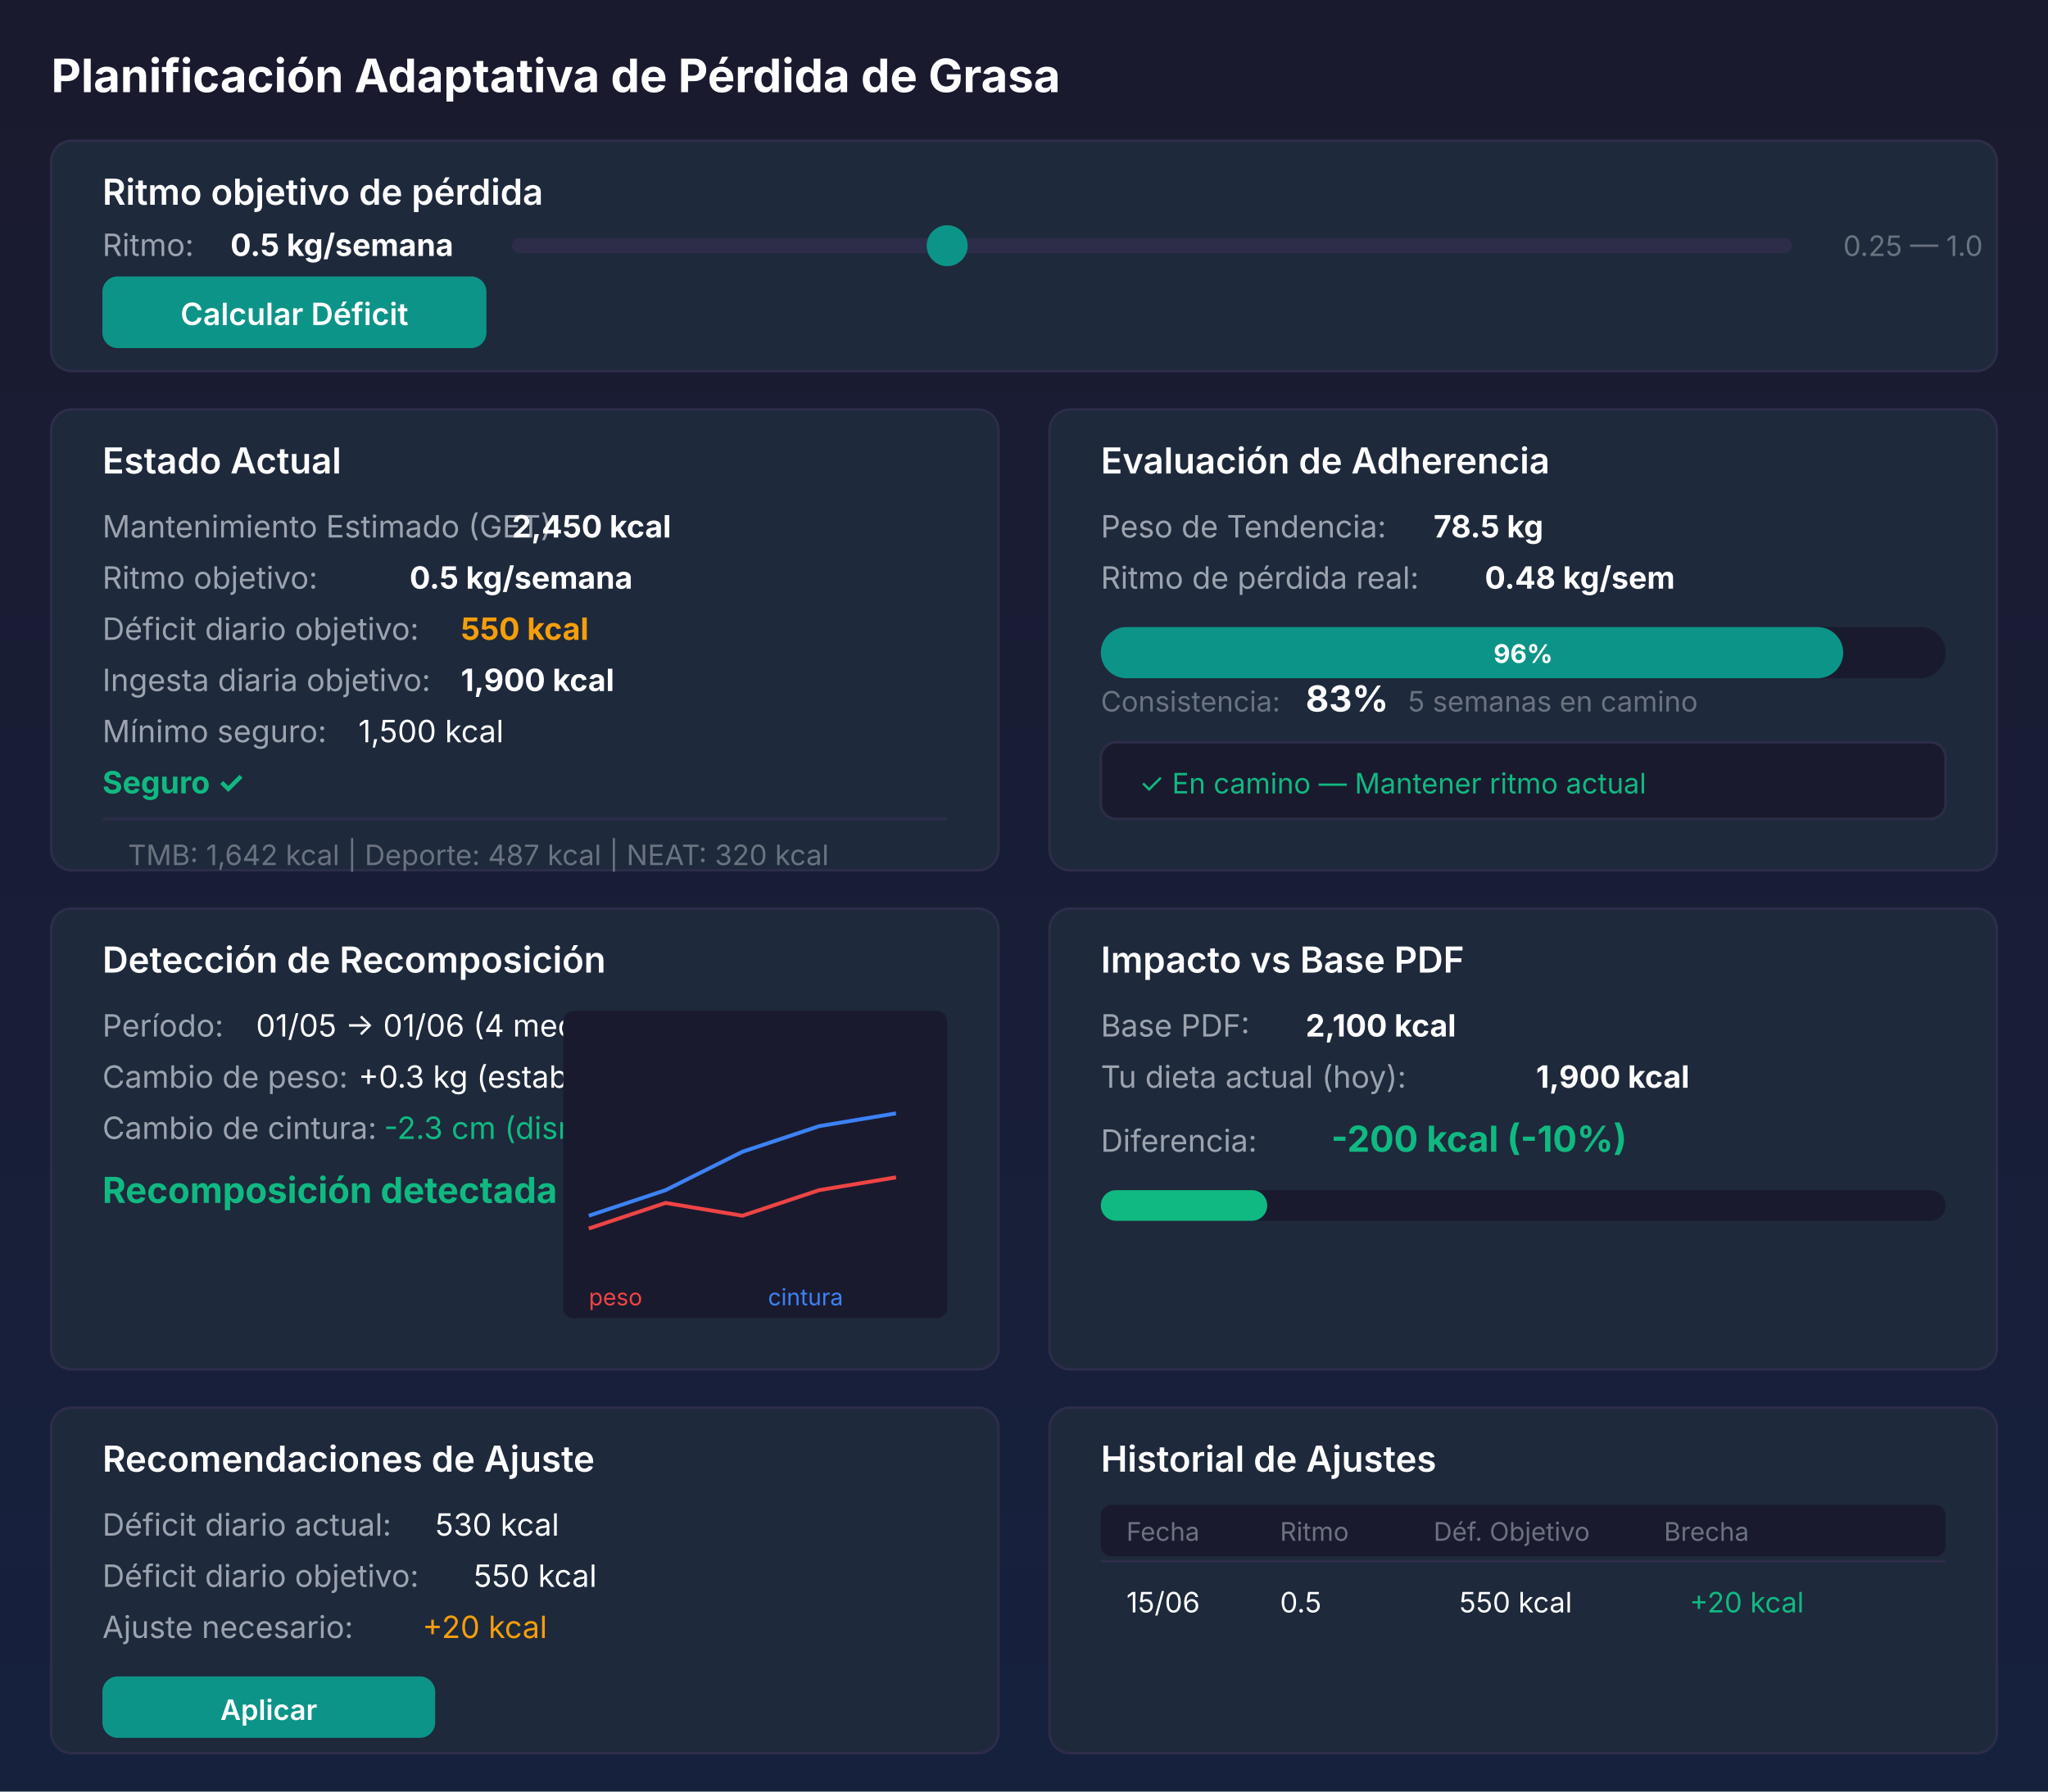
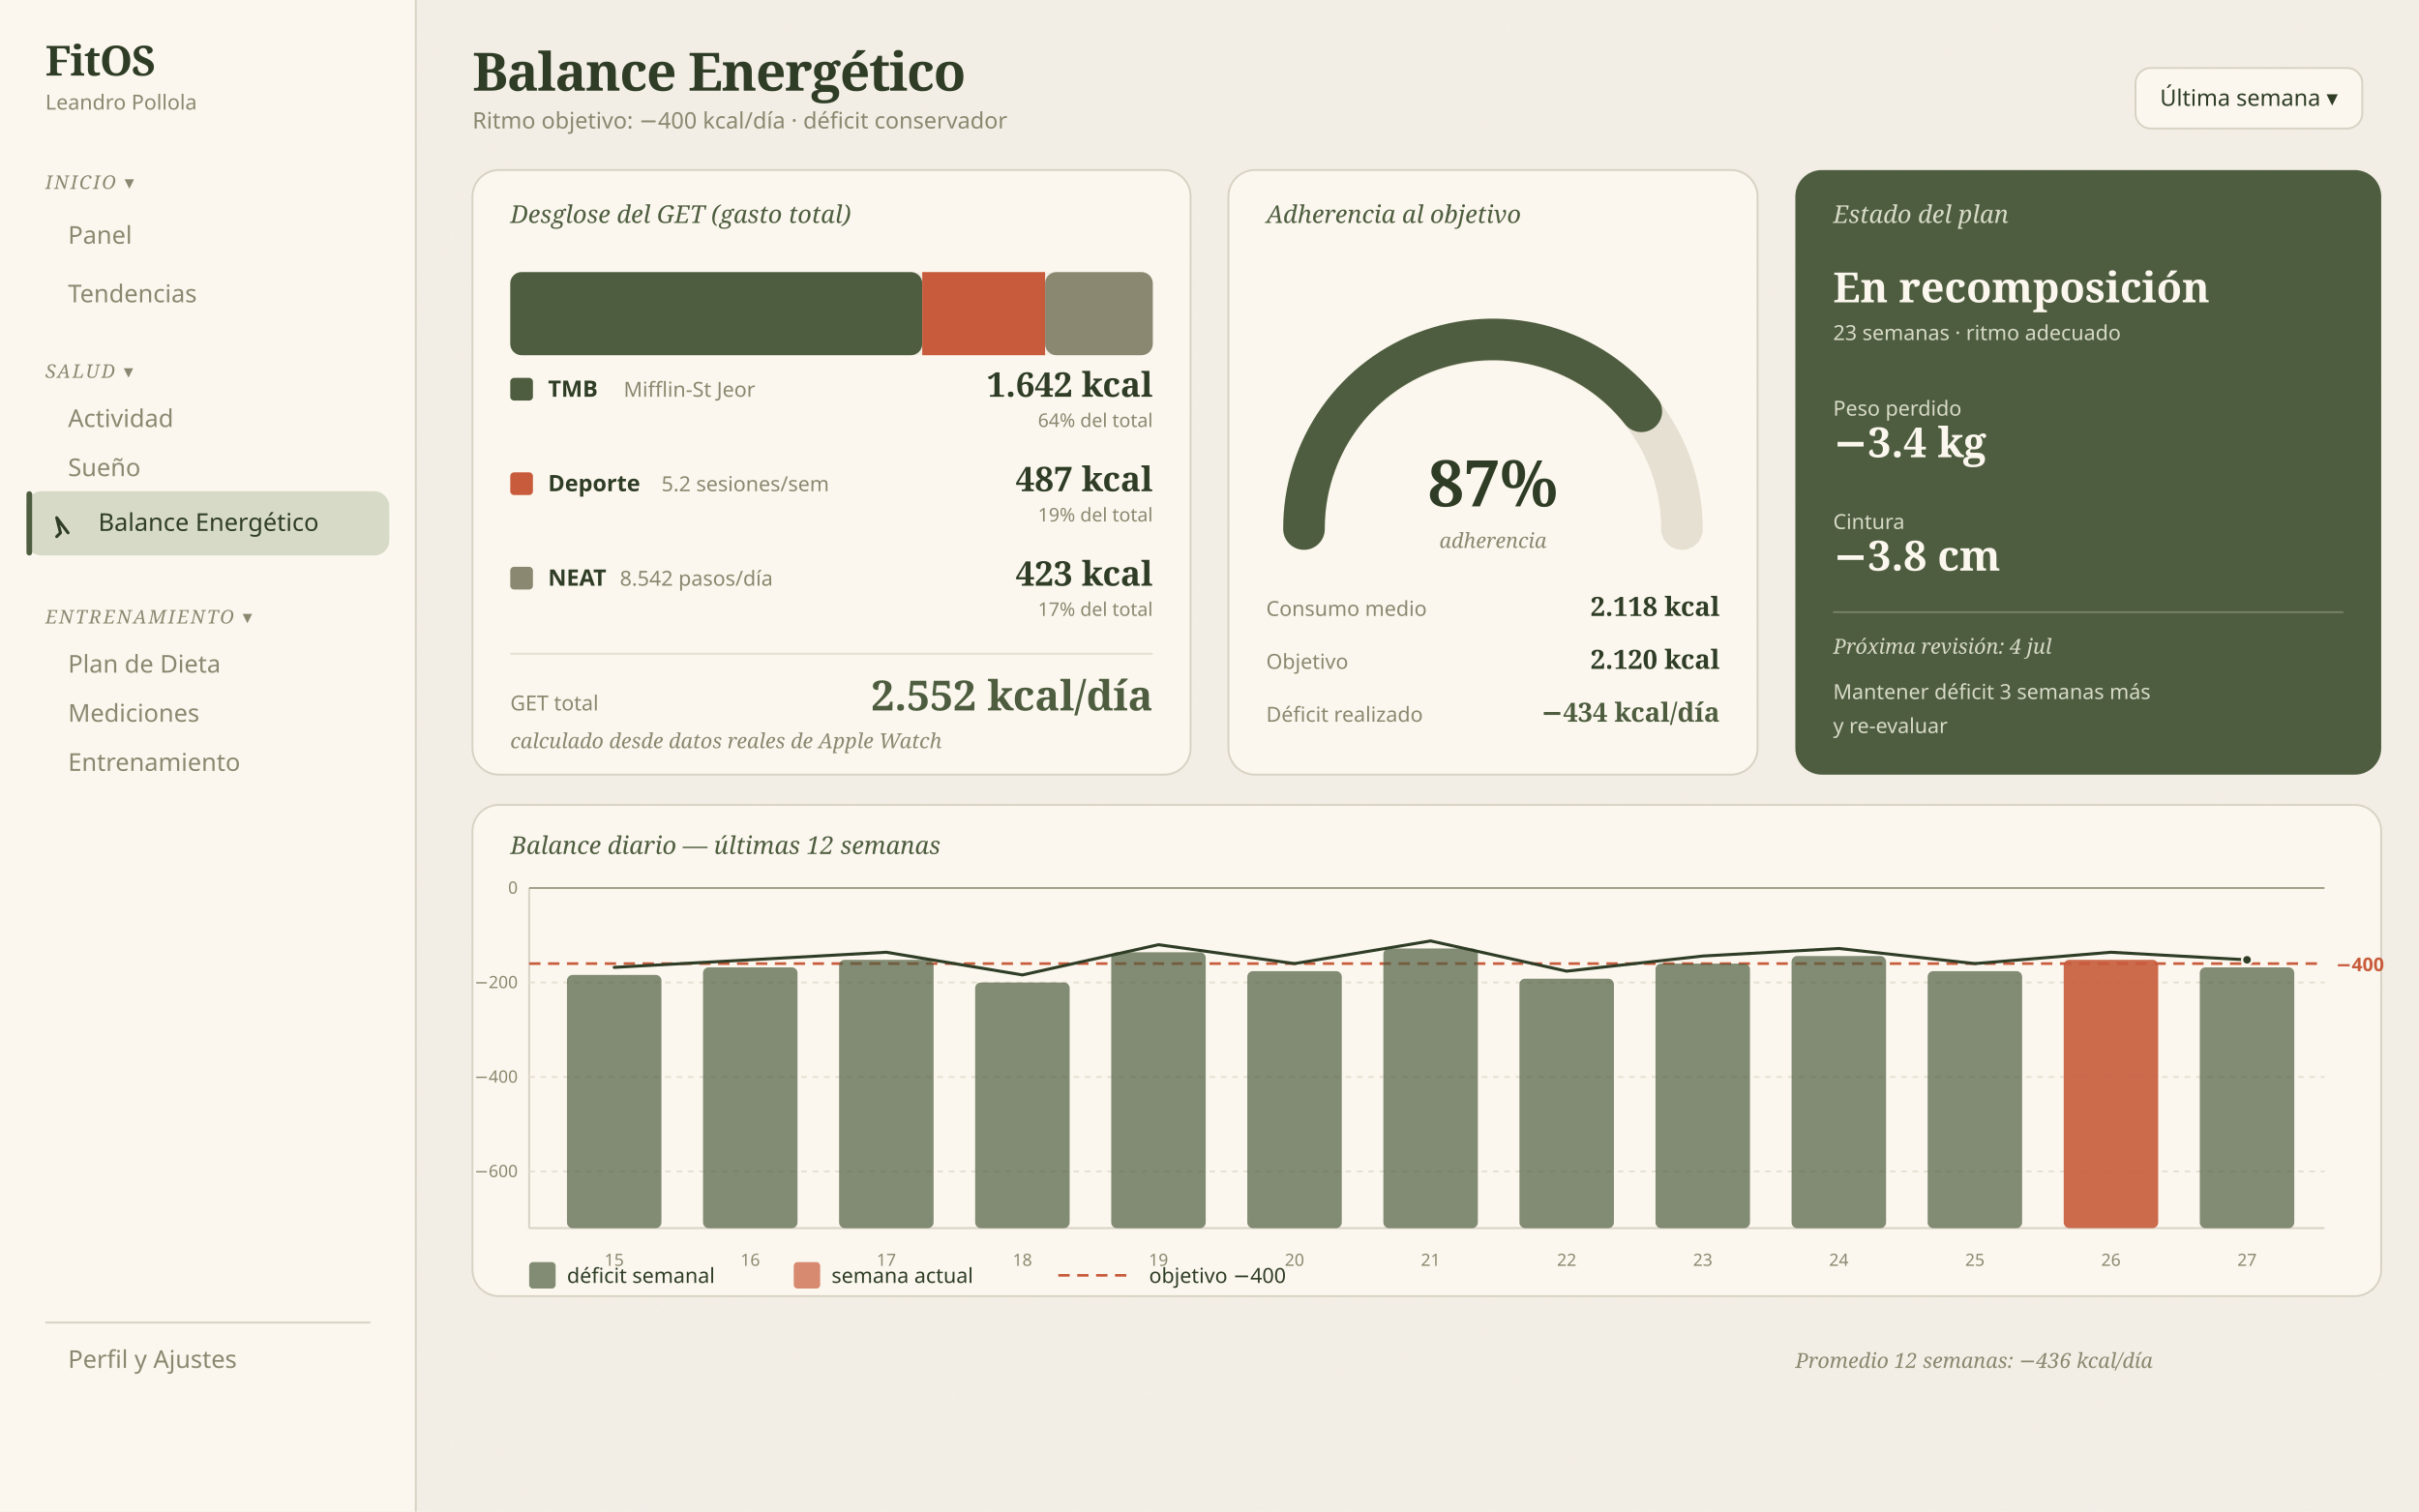
- <svg xmlns="http://www.w3.org/2000/svg" viewBox="0 0 800 700" font-family="system-ui, -apple-system, sans-serif">
+ <svg xmlns="http://www.w3.org/2000/svg" viewBox="0 0 1280 800" font-family="'Source Sans 3', 'Inter', sans-serif">
  <defs>
-     <linearGradient id="bg" x1="0" y1="0" x2="0" y2="1">
-       <stop offset="0%" stop-color="#1a1a2e" />
-       <stop offset="100%" stop-color="#16213e" />
-     </linearGradient>
+     <pattern id="grain" x="0" y="0" width="160" height="160" patternUnits="userSpaceOnUse">
+       <rect width="160" height="160" fill="#F4EFE6" />
+       <rect width="160" height="160" filter="url(#n)" opacity="0.04" />
+     </pattern>
+     <filter id="n">
+       <feTurbulence type="fractalNoise" baseFrequency="0.9" numOctaves="2" stitchTiles="stitch" />
+       <feColorMatrix values="0 0 0 0 0.12  0 0 0 0 0.10  0 0 0 0 0.09  1 0" />
+     </filter>
  </defs>
-   <rect width="800" height="700" fill="url(#bg)" />
-   <text x="20" y="36" fill="white" font-size="18" font-weight="bold">Planificación Adaptativa de Pérdida de Grasa</text>
-   <rect x="20" y="55" width="760" height="90" rx="8" fill="#1e293b" stroke="#2d2d4a" stroke-width="1" />
-   <text x="40" y="80" fill="white" font-size="14" font-weight="600">Ritmo objetivo de pérdida</text>
-   <text x="40" y="100" fill="#9ca3af" font-size="12">Ritmo:</text>
-   <text x="90" y="100" fill="white" font-size="12" font-weight="bold">0.5 kg/semana</text>
-   <rect x="200" y="93" width="500" height="6" rx="3" fill="#2d2d4a" />
-   <circle cx="370" cy="96" r="8" fill="#0D9488" />
-   <text x="720" y="100" fill="#6b7280" font-size="11">0.25 — 1.0</text>
-   <rect x="40" y="108" width="150" height="28" rx="6" fill="#0D9488" />
-   <text x="115" y="127" text-anchor="middle" fill="white" font-size="12" font-weight="600">Calcular Déficit</text>
-   <rect x="20" y="160" width="370" height="180" rx="8" fill="#1e293b" stroke="#2d2d4a" stroke-width="1" />
-   <text x="40" y="185" fill="white" font-size="14" font-weight="600">Estado Actual</text>
-   <text x="40" y="210" fill="#9ca3af" font-size="12">Mantenimiento Estimado (GET):</text>
-   <text x="200" y="210" fill="white" font-size="12" font-weight="bold">2,450 kcal</text>
-   <text x="40" y="230" fill="#9ca3af" font-size="12">Ritmo objetivo:</text>
-   <text x="160" y="230" fill="white" font-size="12" font-weight="bold">0.5 kg/semana</text>
-   <text x="40" y="250" fill="#9ca3af" font-size="12">Déficit diario objetivo:</text>
-   <text x="180" y="250" fill="#f59e0b" font-size="12" font-weight="bold">550 kcal</text>
-   <text x="40" y="270" fill="#9ca3af" font-size="12">Ingesta diaria objetivo:</text>
-   <text x="180" y="270" fill="white" font-size="12" font-weight="bold">1,900 kcal</text>
-   <text x="40" y="290" fill="#9ca3af" font-size="12">Mínimo seguro:</text>
-   <text x="140" y="290" fill="white" font-size="12">1,500 kcal</text>
-   <text x="40" y="310" fill="#10b981" font-size="12" font-weight="bold">Seguro ✓</text>
-   <line x1="40" y1="320" x2="370" y2="320" stroke="#2d2d4a" stroke-width="1" />
-   <text x="50" y="338" fill="#6b7280" font-size="11">TMB: 1,642 kcal | Deporte: 487 kcal | NEAT: 320 kcal</text>
-   <rect x="410" y="160" width="370" height="180" rx="8" fill="#1e293b" stroke="#2d2d4a" stroke-width="1" />
-   <text x="430" y="185" fill="white" font-size="14" font-weight="600">Evaluación de Adherencia</text>
-   <text x="430" y="210" fill="#9ca3af" font-size="12">Peso de Tendencia:</text>
-   <text x="560" y="210" fill="white" font-size="12" font-weight="bold">78.5 kg</text>
-   <text x="430" y="230" fill="#9ca3af" font-size="12">Ritmo de pérdida real:</text>
-   <text x="580" y="230" fill="white" font-size="12" font-weight="bold">0.48 kg/sem</text>
-   <rect x="430" y="245" width="330" height="20" rx="10" fill="#1a1a2e" />
-   <rect x="430" y="245" width="290" height="20" rx="10" fill="#0D9488" />
-   <text x="595" y="259" text-anchor="middle" fill="white" font-size="10" font-weight="bold">96%</text>
-   <text x="430" y="278" fill="#6b7280" font-size="11">Consistencia:</text>
-   <text x="510" y="278" fill="white" font-size="14" font-weight="bold">83%</text>
-   <text x="550" y="278" fill="#6b7280" font-size="11">5 semanas en camino</text>
-   <rect x="430" y="290" width="330" height="30" rx="6" fill="#1a1a2e" stroke="#2d2d4a" stroke-width="1" />
-   <text x="445" y="310" fill="#10b981" font-size="11">✓ En camino — Mantener ritmo actual</text>
-   <rect x="20" y="355" width="370" height="180" rx="8" fill="#1e293b" stroke="#2d2d4a" stroke-width="1" />
-   <text x="40" y="380" fill="white" font-size="14" font-weight="600">Detección de Recomposición</text>
-   <text x="40" y="405" fill="#9ca3af" font-size="12">Período:</text>
-   <text x="100" y="405" fill="white" font-size="12">01/05 → 01/06 (4 mediciones)</text>
-   <text x="40" y="425" fill="#9ca3af" font-size="12">Cambio de peso:</text>
-   <text x="140" y="425" fill="white" font-size="12">+0.3 kg (estable ✓)</text>
-   <text x="40" y="445" fill="#9ca3af" font-size="12">Cambio de cintura:</text>
-   <text x="150" y="445" fill="#10b981" font-size="12">-2.3 cm (disminuyendo ✓)</text>
-   <text x="40" y="470" fill="#10b981" font-size="14" font-weight="bold">Recomposición detectada ✓</text>
-   <rect x="220" y="395" width="150" height="120" rx="4" fill="#1a1a2e" />
-   <polyline points="230,480 260,470 290,475 320,465 350,460" fill="none" stroke="#ef4444" stroke-width="1.5" />
-   <polyline points="230,475 260,465 290,450 320,440 350,435" fill="none" stroke="#3b82f6" stroke-width="1.5" />
-   <text x="230" y="510" fill="#ef4444" font-size="9">peso</text>
-   <text x="300" y="510" fill="#3b82f6" font-size="9">cintura</text>
-   <rect x="410" y="355" width="370" height="180" rx="8" fill="#1e293b" stroke="#2d2d4a" stroke-width="1" />
-   <text x="430" y="380" fill="white" font-size="14" font-weight="600">Impacto vs Base PDF</text>
-   <text x="430" y="405" fill="#9ca3af" font-size="12">Base PDF:</text>
-   <text x="510" y="405" fill="white" font-size="12" font-weight="bold">2,100 kcal</text>
-   <text x="430" y="425" fill="#9ca3af" font-size="12">Tu dieta actual (hoy):</text>
-   <text x="600" y="425" fill="white" font-size="12" font-weight="bold">1,900 kcal</text>
-   <text x="430" y="450" fill="#9ca3af" font-size="12">Diferencia:</text>
-   <text x="520" y="450" fill="#10b981" font-size="14" font-weight="bold">-200 kcal (-10%)</text>
-   <rect x="430" y="465" width="330" height="12" rx="6" fill="#1a1a2e" />
-   <rect x="430" y="465" width="65" height="12" rx="6" fill="#10b981" />
-   <rect x="20" y="550" width="370" height="135" rx="8" fill="#1e293b" stroke="#2d2d4a" stroke-width="1" />
-   <text x="40" y="575" fill="white" font-size="14" font-weight="600">Recomendaciones de Ajuste</text>
-   <text x="40" y="600" fill="#9ca3af" font-size="12">Déficit diario actual:</text>
-   <text x="170" y="600" fill="white" font-size="12">530 kcal</text>
-   <text x="40" y="620" fill="#9ca3af" font-size="12">Déficit diario objetivo:</text>
-   <text x="185" y="620" fill="white" font-size="12">550 kcal</text>
-   <text x="40" y="640" fill="#9ca3af" font-size="12">Ajuste necesario:</text>
-   <text x="165" y="640" fill="#f59e0b" font-size="12">+20 kcal</text>
-   <rect x="40" y="655" width="130" height="24" rx="6" fill="#0D9488" />
-   <text x="105" y="672" text-anchor="middle" fill="white" font-size="11" font-weight="600">Aplicar</text>
-   <rect x="410" y="550" width="370" height="135" rx="8" fill="#1e293b" stroke="#2d2d4a" stroke-width="1" />
-   <text x="430" y="575" fill="white" font-size="14" font-weight="600">Historial de Ajustes</text>
-   <rect x="430" y="588" width="330" height="20" rx="4" fill="#1a1a2e" />
-   <text x="440" y="602" fill="#6b7280" font-size="10">Fecha</text>
-   <text x="500" y="602" fill="#6b7280" font-size="10">Ritmo</text>
-   <text x="560" y="602" fill="#6b7280" font-size="10">Déf. Objetivo</text>
-   <text x="650" y="602" fill="#6b7280" font-size="10">Brecha</text>
-   <line x1="430" y1="610" x2="760" y2="610" stroke="#2d2d4a" stroke-width="1" />
-   <text x="440" y="630" fill="white" font-size="11">15/06</text>
-   <text x="500" y="630" fill="white" font-size="11">0.5</text>
-   <text x="570" y="630" fill="white" font-size="11">550 kcal</text>
-   <text x="660" y="630" fill="#10b981" font-size="11">+20 kcal</text>
+   <rect width="1280" height="800" fill="#F4EFE6" />
+   <rect width="1280" height="800" fill="url(#grain)" />
+   <rect x="0" y="0" width="220" height="800" fill="#FBF7EE" />
+   <line x1="220" y1="0" x2="220" y2="800" stroke="#D8D2C4" stroke-width="1" />
+   <text x="24" y="40" font-family="'Fraunces', Georgia, serif" font-size="22" font-weight="600" fill="#2F3D26" letter-spacing="-0.5">FitOS</text>
+   <text x="24" y="58" font-family="'Source Sans 3', sans-serif" font-size="11" fill="#8A8870">Leandro Pollola</text>
+   <text x="24" y="100" font-family="'Fraunces', serif" font-style="italic" font-size="10" fill="#8A8870" letter-spacing="1">INICIO  ▾</text>
+   <text x="36" y="129" font-family="'Source Sans 3', sans-serif" font-size="13" fill="#8A8870">Panel</text>
+   <text x="36" y="160" font-family="'Source Sans 3', sans-serif" font-size="13" fill="#8A8870">Tendencias</text>
+   <text x="24" y="200" font-family="'Fraunces', serif" font-style="italic" font-size="10" fill="#8A8870" letter-spacing="1">SALUD  ▾</text>
+   <text x="36" y="226" font-family="'Source Sans 3', sans-serif" font-size="13" fill="#8A8870">Actividad</text>
+   <text x="36" y="252" font-family="'Source Sans 3', sans-serif" font-size="13" fill="#8A8870">Sueño</text>
+   <rect x="14" y="260" width="192" height="34" rx="8" fill="#D7DAC7" />
+   <rect x="14" y="260" width="3" height="34" rx="1.5" fill="#4E5D3F" />
+   <path d="M 36 282 L 30 274 L 32 282 L 30 284" stroke="#2F3D26" stroke-width="1.6" fill="none" stroke-linecap="round" stroke-linejoin="round" />
+   <text x="52" y="281" font-family="'Source Sans 3', sans-serif" font-size="13" font-weight="500" fill="#2F3D26">Balance Energético</text>
+   <text x="24" y="330" font-family="'Fraunces', serif" font-style="italic" font-size="10" fill="#8A8870" letter-spacing="1">ENTRENAMIENTO  ▾</text>
+   <text x="36" y="356" font-family="'Source Sans 3', sans-serif" font-size="13" fill="#8A8870">Plan de Dieta</text>
+   <text x="36" y="382" font-family="'Source Sans 3', sans-serif" font-size="13" fill="#8A8870">Mediciones</text>
+   <text x="36" y="408" font-family="'Source Sans 3', sans-serif" font-size="13" fill="#8A8870">Entrenamiento</text>
+   <line x1="24" y1="700" x2="196" y2="700" stroke="#D8D2C4" stroke-width="1" />
+   <text x="36" y="724" font-family="'Source Sans 3', sans-serif" font-size="13" fill="#8A8870">Perfil y Ajustes</text>
+   <text x="250" y="48" font-family="'Fraunces', Georgia, serif" font-size="28" font-weight="600" fill="#2F3D26" letter-spacing="-0.6">Balance Energético</text>
+   <text x="250" y="68" font-family="'Source Sans 3', sans-serif" font-size="12" fill="#8A8870">Ritmo objetivo: −400 kcal/día · déficit conservador</text>
+   <g transform="translate(1130, 36)">
+     <rect x="0" y="0" width="120" height="32" rx="8" fill="#FBF7EE" stroke="#D8D2C4" />
+     <text x="60" y="20" text-anchor="middle" font-family="'Source Sans 3', sans-serif" font-size="12" fill="#2F3D26">Última semana ▾</text>
+   </g>
+   <rect x="250" y="90" width="380" height="320" rx="14" fill="#FBF7EE" stroke="#D8D2C4" />
+   <text x="270" y="118" font-family="'Fraunces', serif" font-style="italic" font-size="13" fill="#4E5D3F">Desglose del GET (gasto total)</text>
+   <g transform="translate(270, 144)">
+     <rect x="0" y="0" width="340" height="44" rx="6" fill="#F4EFE6" />
+     <rect x="0" y="0" width="218" height="44" rx="6" fill="#4E5D3F" />
+     <rect x="218" y="0" width="65" height="44" fill="#C75B3B" />
+     <rect x="283" y="0" width="57" height="44" rx="6" fill="#8A8870" />
+   </g>
+   <g transform="translate(270, 200)">
+     <rect x="0" y="0" width="12" height="12" rx="2" fill="#4E5D3F" />
+     <text x="20" y="10" font-family="'Source Sans 3', sans-serif" font-size="12" font-weight="600" fill="#2F3D26">TMB</text>
+     <text x="60" y="10" font-family="'Source Sans 3', sans-serif" font-size="11" fill="#8A8870">Mifflin-St Jeor</text>
+     <text x="340" y="10" text-anchor="end" font-family="'Fraunces', Georgia, serif" font-size="18" font-weight="600" fill="#2F3D26">1.642 kcal</text>
+     <text x="340" y="26" text-anchor="end" font-family="'Source Sans 3', sans-serif" font-size="10" fill="#8A8870">64% del total</text>
+   </g>
+   <g transform="translate(270, 250)">
+     <rect x="0" y="0" width="12" height="12" rx="2" fill="#C75B3B" />
+     <text x="20" y="10" font-family="'Source Sans 3', sans-serif" font-size="12" font-weight="600" fill="#2F3D26">Deporte</text>
+     <text x="80" y="10" font-family="'Source Sans 3', sans-serif" font-size="11" fill="#8A8870">5.2 sesiones/sem</text>
+     <text x="340" y="10" text-anchor="end" font-family="'Fraunces', Georgia, serif" font-size="18" font-weight="600" fill="#2F3D26">487 kcal</text>
+     <text x="340" y="26" text-anchor="end" font-family="'Source Sans 3', sans-serif" font-size="10" fill="#8A8870">19% del total</text>
+   </g>
+   <g transform="translate(270, 300)">
+     <rect x="0" y="0" width="12" height="12" rx="2" fill="#8A8870" />
+     <text x="20" y="10" font-family="'Source Sans 3', sans-serif" font-size="12" font-weight="600" fill="#2F3D26">NEAT</text>
+     <text x="58" y="10" font-family="'Source Sans 3', sans-serif" font-size="11" fill="#8A8870">8.542 pasos/día</text>
+     <text x="340" y="10" text-anchor="end" font-family="'Fraunces', Georgia, serif" font-size="18" font-weight="600" fill="#2F3D26">423 kcal</text>
+     <text x="340" y="26" text-anchor="end" font-family="'Source Sans 3', sans-serif" font-size="10" fill="#8A8870">17% del total</text>
+   </g>
+   <line x1="270" y1="346" x2="610" y2="346" stroke="#E6E0D2" />
+   <text x="270" y="376" font-family="'Source Sans 3', sans-serif" font-size="11" fill="#8A8870">GET total</text>
+   <text x="610" y="376" text-anchor="end" font-family="'Fraunces', Georgia, serif" font-size="22" font-weight="600" fill="#4E5D3F">2.552 kcal/día</text>
+   <text x="270" y="396" font-family="'Fraunces', serif" font-style="italic" font-size="11" fill="#8A8870">calculado desde datos reales de Apple Watch</text>
+   <rect x="650" y="90" width="280" height="320" rx="14" fill="#FBF7EE" stroke="#D8D2C4" />
+   <text x="670" y="118" font-family="'Fraunces', serif" font-style="italic" font-size="13" fill="#4E5D3F">Adherencia al objetivo</text>
+   <g transform="translate(790, 280)">
+     <path d="M -100 0 A 100 100 0 0 1 100 0" stroke="#E6E0D2" stroke-width="22" fill="none" stroke-linecap="round" />
+     <path d="M -100 0 A 100 100 0 0 1 78.5 -62.3" stroke="#4E5D3F" stroke-width="22" fill="none" stroke-linecap="round" />
+     <text x="0" y="-12" text-anchor="middle" font-family="'Fraunces', Georgia, serif" font-size="34" font-weight="600" fill="#2F3D26">87%</text>
+     <text x="0" y="10" text-anchor="middle" font-family="'Fraunces', serif" font-style="italic" font-size="11" fill="#8A8870">adherencia</text>
+   </g>
+   <g transform="translate(670, 312)">
+     <text x="0" y="14" font-family="'Source Sans 3', sans-serif" font-size="11" fill="#8A8870">Consumo medio</text>
+     <text x="240" y="14" text-anchor="end" font-family="'Fraunces', Georgia, serif" font-size="14" font-weight="600" fill="#2F3D26">2.118 kcal</text>
+   </g>
+   <g transform="translate(670, 340)">
+     <text x="0" y="14" font-family="'Source Sans 3', sans-serif" font-size="11" fill="#8A8870">Objetivo</text>
+     <text x="240" y="14" text-anchor="end" font-family="'Fraunces', Georgia, serif" font-size="14" font-weight="600" fill="#2F3D26">2.120 kcal</text>
+   </g>
+   <g transform="translate(670, 368)">
+     <text x="0" y="14" font-family="'Source Sans 3', sans-serif" font-size="11" fill="#8A8870">Déficit realizado</text>
+     <text x="240" y="14" text-anchor="end" font-family="'Fraunces', Georgia, serif" font-size="14" font-weight="600" fill="#4E5D3F">−434 kcal/día</text>
+   </g>
+   <rect x="950" y="90" width="310" height="320" rx="14" fill="#4E5D3F" />
+   <text x="970" y="118" font-family="'Fraunces', serif" font-style="italic" font-size="13" fill="#D7DAC7">Estado del plan</text>
+   <text x="970" y="160" font-family="'Fraunces', Georgia, serif" font-size="22" font-weight="600" fill="#FBF7EE">En recomposición</text>
+   <text x="970" y="180" font-family="'Source Sans 3', sans-serif" font-size="11" fill="#D7DAC7">23 semanas · ritmo adecuado</text>
+   <g transform="translate(970, 220)">
+     <text x="0" y="0" font-family="'Source Sans 3', sans-serif" font-size="11" fill="#D7DAC7">Peso perdido</text>
+     <text x="0" y="22" font-family="'Fraunces', Georgia, serif" font-size="22" font-weight="600" fill="#FBF7EE">−3.4 kg</text>
+   </g>
+   <g transform="translate(970, 280)">
+     <text x="0" y="0" font-family="'Source Sans 3', sans-serif" font-size="11" fill="#D7DAC7">Cintura</text>
+     <text x="0" y="22" font-family="'Fraunces', Georgia, serif" font-size="22" font-weight="600" fill="#FBF7EE">−3.8 cm</text>
+   </g>
+   <line x1="970" y1="324" x2="1240" y2="324" stroke="#D7DAC7" stroke-width="1" opacity="0.3" />
+   <text x="970" y="346" font-family="'Fraunces', serif" font-style="italic" font-size="11" fill="#D7DAC7">Próxima revisión: 4 jul</text>
+   <text x="970" y="370" font-family="'Source Sans 3', sans-serif" font-size="11" fill="#D7DAC7">Mantener déficit 3 semanas más</text>
+   <text x="970" y="388" font-family="'Source Sans 3', sans-serif" font-size="11" fill="#D7DAC7">y re-evaluar</text>
+   <rect x="250" y="426" width="1010" height="260" rx="14" fill="#FBF7EE" stroke="#D8D2C4" />
+   <text x="270" y="452" font-family="'Fraunces', serif" font-style="italic" font-size="13" fill="#4E5D3F">Balance diario — últimas 12 semanas</text>
+   <g transform="translate(280, 470)">
+     <line x1="0" y1="0" x2="0" y2="180" stroke="#D8D2C4" stroke-width="1" />
+     <line x1="0" y1="180" x2="950" y2="180" stroke="#D8D2C4" stroke-width="1" />
+     <line x1="0" y1="50" x2="950" y2="50" stroke="#E6E0D2" stroke-width="1" stroke-dasharray="3 3" />
+     <line x1="0" y1="100" x2="950" y2="100" stroke="#E6E0D2" stroke-width="1" stroke-dasharray="3 3" />
+     <line x1="0" y1="150" x2="950" y2="150" stroke="#E6E0D2" stroke-width="1" stroke-dasharray="3 3" />
+     <line x1="0" y1="40" x2="950" y2="40" stroke="#C75B3B" stroke-width="1.4" stroke-dasharray="6 4" />
+     <text x="956" y="44" font-family="'Source Sans 3', sans-serif" font-size="10" font-weight="600" fill="#C75B3B">−400</text>
+     <line x1="0" y1="0" x2="950" y2="0" stroke="#8A8870" stroke-width="0.8" />
+     <rect x="20" y="46" width="50" height="134" rx="3" fill="#4E5D3F" opacity="0.7" />
+     <rect x="92" y="42" width="50" height="138" rx="3" fill="#4E5D3F" opacity="0.7" />
+     <rect x="164" y="38" width="50" height="142" rx="3" fill="#4E5D3F" opacity="0.7" />
+     <rect x="236" y="50" width="50" height="130" rx="3" fill="#4E5D3F" opacity="0.7" />
+     <rect x="308" y="34" width="50" height="146" rx="3" fill="#4E5D3F" opacity="0.7" />
+     <rect x="380" y="44" width="50" height="136" rx="3" fill="#4E5D3F" opacity="0.7" />
+     <rect x="452" y="32" width="50" height="148" rx="3" fill="#4E5D3F" opacity="0.7" />
+     <rect x="524" y="48" width="50" height="132" rx="3" fill="#4E5D3F" opacity="0.7" />
+     <rect x="596" y="40" width="50" height="140" rx="3" fill="#4E5D3F" opacity="0.7" />
+     <rect x="668" y="36" width="50" height="144" rx="3" fill="#4E5D3F" opacity="0.7" />
+     <rect x="740" y="44" width="50" height="136" rx="3" fill="#4E5D3F" opacity="0.7" />
+     <rect x="812" y="38" width="50" height="142" rx="3" fill="#C75B3B" opacity="0.9" />
+     <rect x="884" y="42" width="50" height="138" rx="3" fill="#4E5D3F" opacity="0.7" />
+     <path d="M 45 42 L 117 38 L 189 34 L 261 46 L 333 30 L 405 40 L 477 28 L 549 44 L 621 36 L 693 32 L 765 40 L 837 34 L 909 38" stroke="#2F3D26" stroke-width="1.6" fill="none" stroke-linecap="round" />
+     <circle cx="909" cy="38" r="2.6" fill="#2F3D26" stroke="#FBF7EE" stroke-width="1.2" />
+     <text x="45" y="200" text-anchor="middle" font-family="'Source Sans 3', sans-serif" font-size="9" fill="#8A8870">15</text>
+     <text x="117" y="200" text-anchor="middle" font-family="'Source Sans 3', sans-serif" font-size="9" fill="#8A8870">16</text>
+     <text x="189" y="200" text-anchor="middle" font-family="'Source Sans 3', sans-serif" font-size="9" fill="#8A8870">17</text>
+     <text x="261" y="200" text-anchor="middle" font-family="'Source Sans 3', sans-serif" font-size="9" fill="#8A8870">18</text>
+     <text x="333" y="200" text-anchor="middle" font-family="'Source Sans 3', sans-serif" font-size="9" fill="#8A8870">19</text>
+     <text x="405" y="200" text-anchor="middle" font-family="'Source Sans 3', sans-serif" font-size="9" fill="#8A8870">20</text>
+     <text x="477" y="200" text-anchor="middle" font-family="'Source Sans 3', sans-serif" font-size="9" fill="#8A8870">21</text>
+     <text x="549" y="200" text-anchor="middle" font-family="'Source Sans 3', sans-serif" font-size="9" fill="#8A8870">22</text>
+     <text x="621" y="200" text-anchor="middle" font-family="'Source Sans 3', sans-serif" font-size="9" fill="#8A8870">23</text>
+     <text x="693" y="200" text-anchor="middle" font-family="'Source Sans 3', sans-serif" font-size="9" fill="#8A8870">24</text>
+     <text x="765" y="200" text-anchor="middle" font-family="'Source Sans 3', sans-serif" font-size="9" fill="#8A8870">25</text>
+     <text x="837" y="200" text-anchor="middle" font-family="'Source Sans 3', sans-serif" font-size="9" fill="#8A8870">26</text>
+     <text x="909" y="200" text-anchor="middle" font-family="'Source Sans 3', sans-serif" font-size="9" fill="#8A8870">27</text>
+     <text x="-6" y="3" text-anchor="end" font-family="'Source Sans 3', sans-serif" font-size="9" fill="#8A8870">0</text>
+     <text x="-6" y="53" text-anchor="end" font-family="'Source Sans 3', sans-serif" font-size="9" fill="#8A8870">−200</text>
+     <text x="-6" y="103" text-anchor="end" font-family="'Source Sans 3', sans-serif" font-size="9" fill="#8A8870">−400</text>
+     <text x="-6" y="153" text-anchor="end" font-family="'Source Sans 3', sans-serif" font-size="9" fill="#8A8870">−600</text>
+   </g>
+   <g transform="translate(280, 668)">
+     <rect x="0" y="0" width="14" height="14" rx="2" fill="#4E5D3F" opacity="0.7" />
+     <text x="20" y="11" font-family="'Source Sans 3', sans-serif" font-size="11" fill="#2F3D26">déficit semanal</text>
+     <rect x="140" y="0" width="14" height="14" rx="2" fill="#C75B3B" opacity="0.7" />
+     <text x="160" y="11" font-family="'Source Sans 3', sans-serif" font-size="11" fill="#2F3D26">semana actual</text>
+     <line x1="280" y1="7" x2="320" y2="7" stroke="#C75B3B" stroke-width="1.4" stroke-dasharray="6 4" />
+     <text x="328" y="11" font-family="'Source Sans 3', sans-serif" font-size="11" fill="#2F3D26">objetivo −400</text>
+   </g>
+   <text x="950" y="724" font-family="'Fraunces', serif" font-style="italic" font-size="11" fill="#8A8870">Promedio 12 semanas: −436 kcal/día</text>
</svg>
